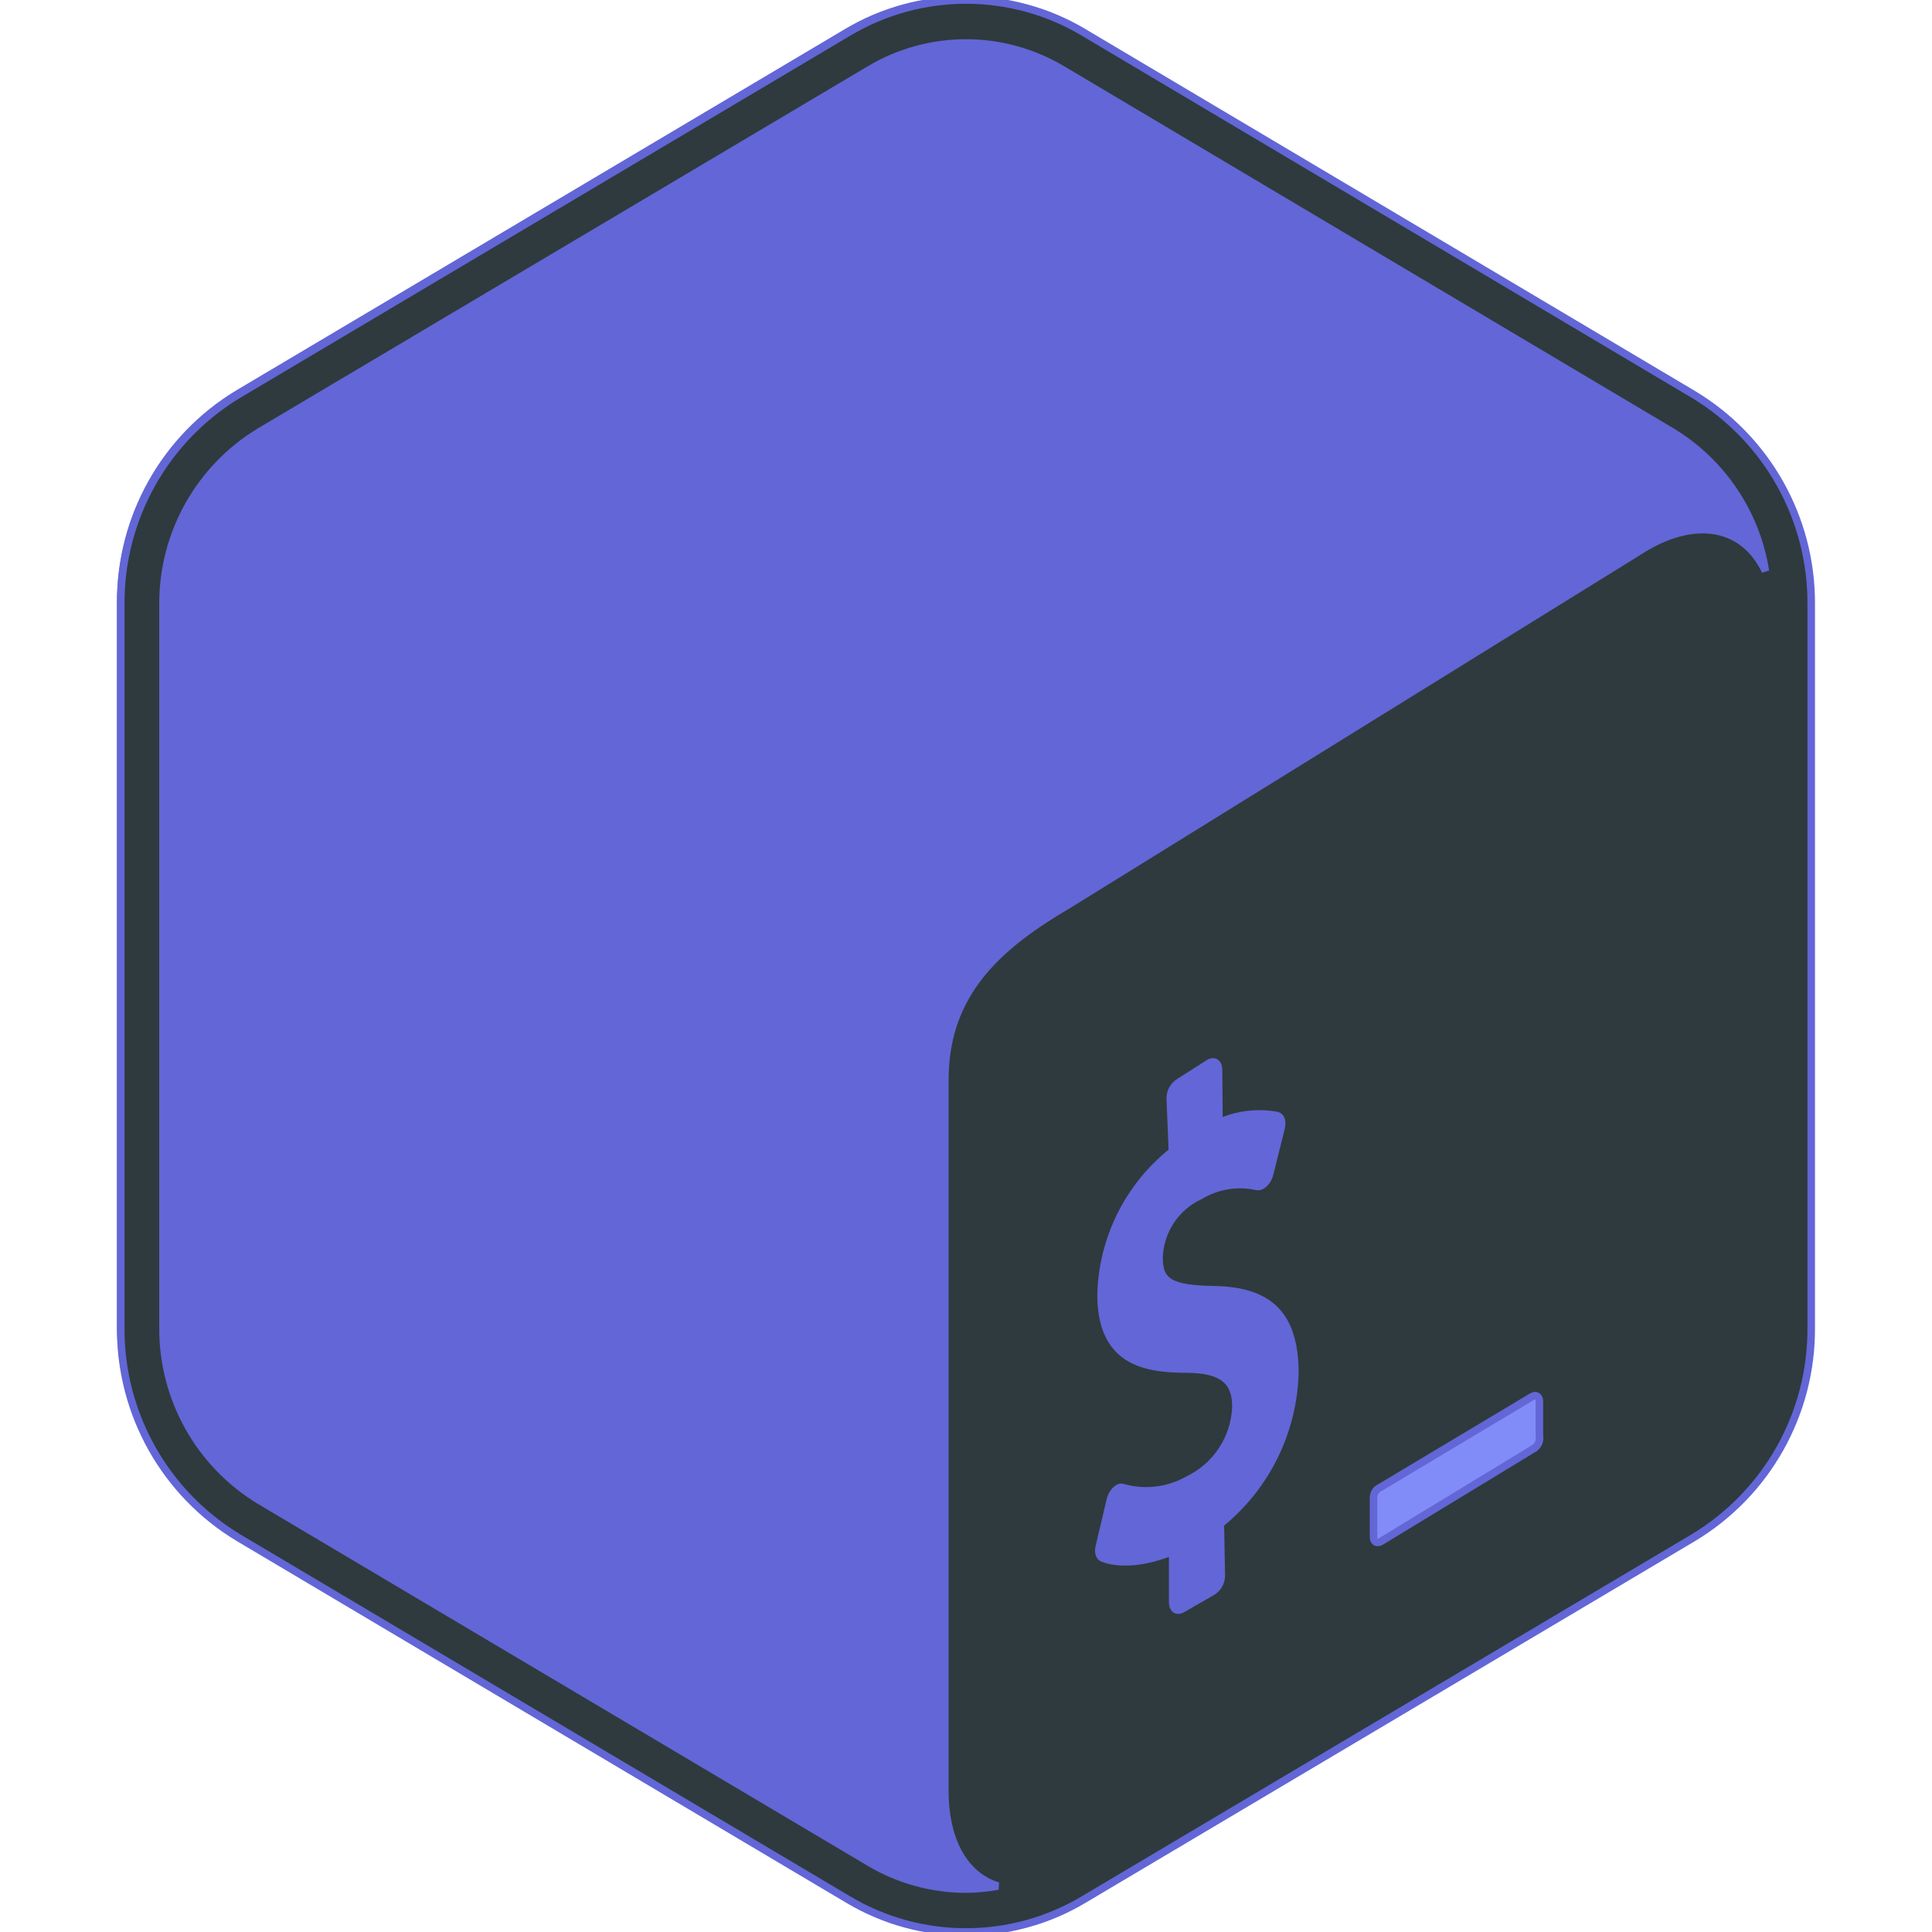
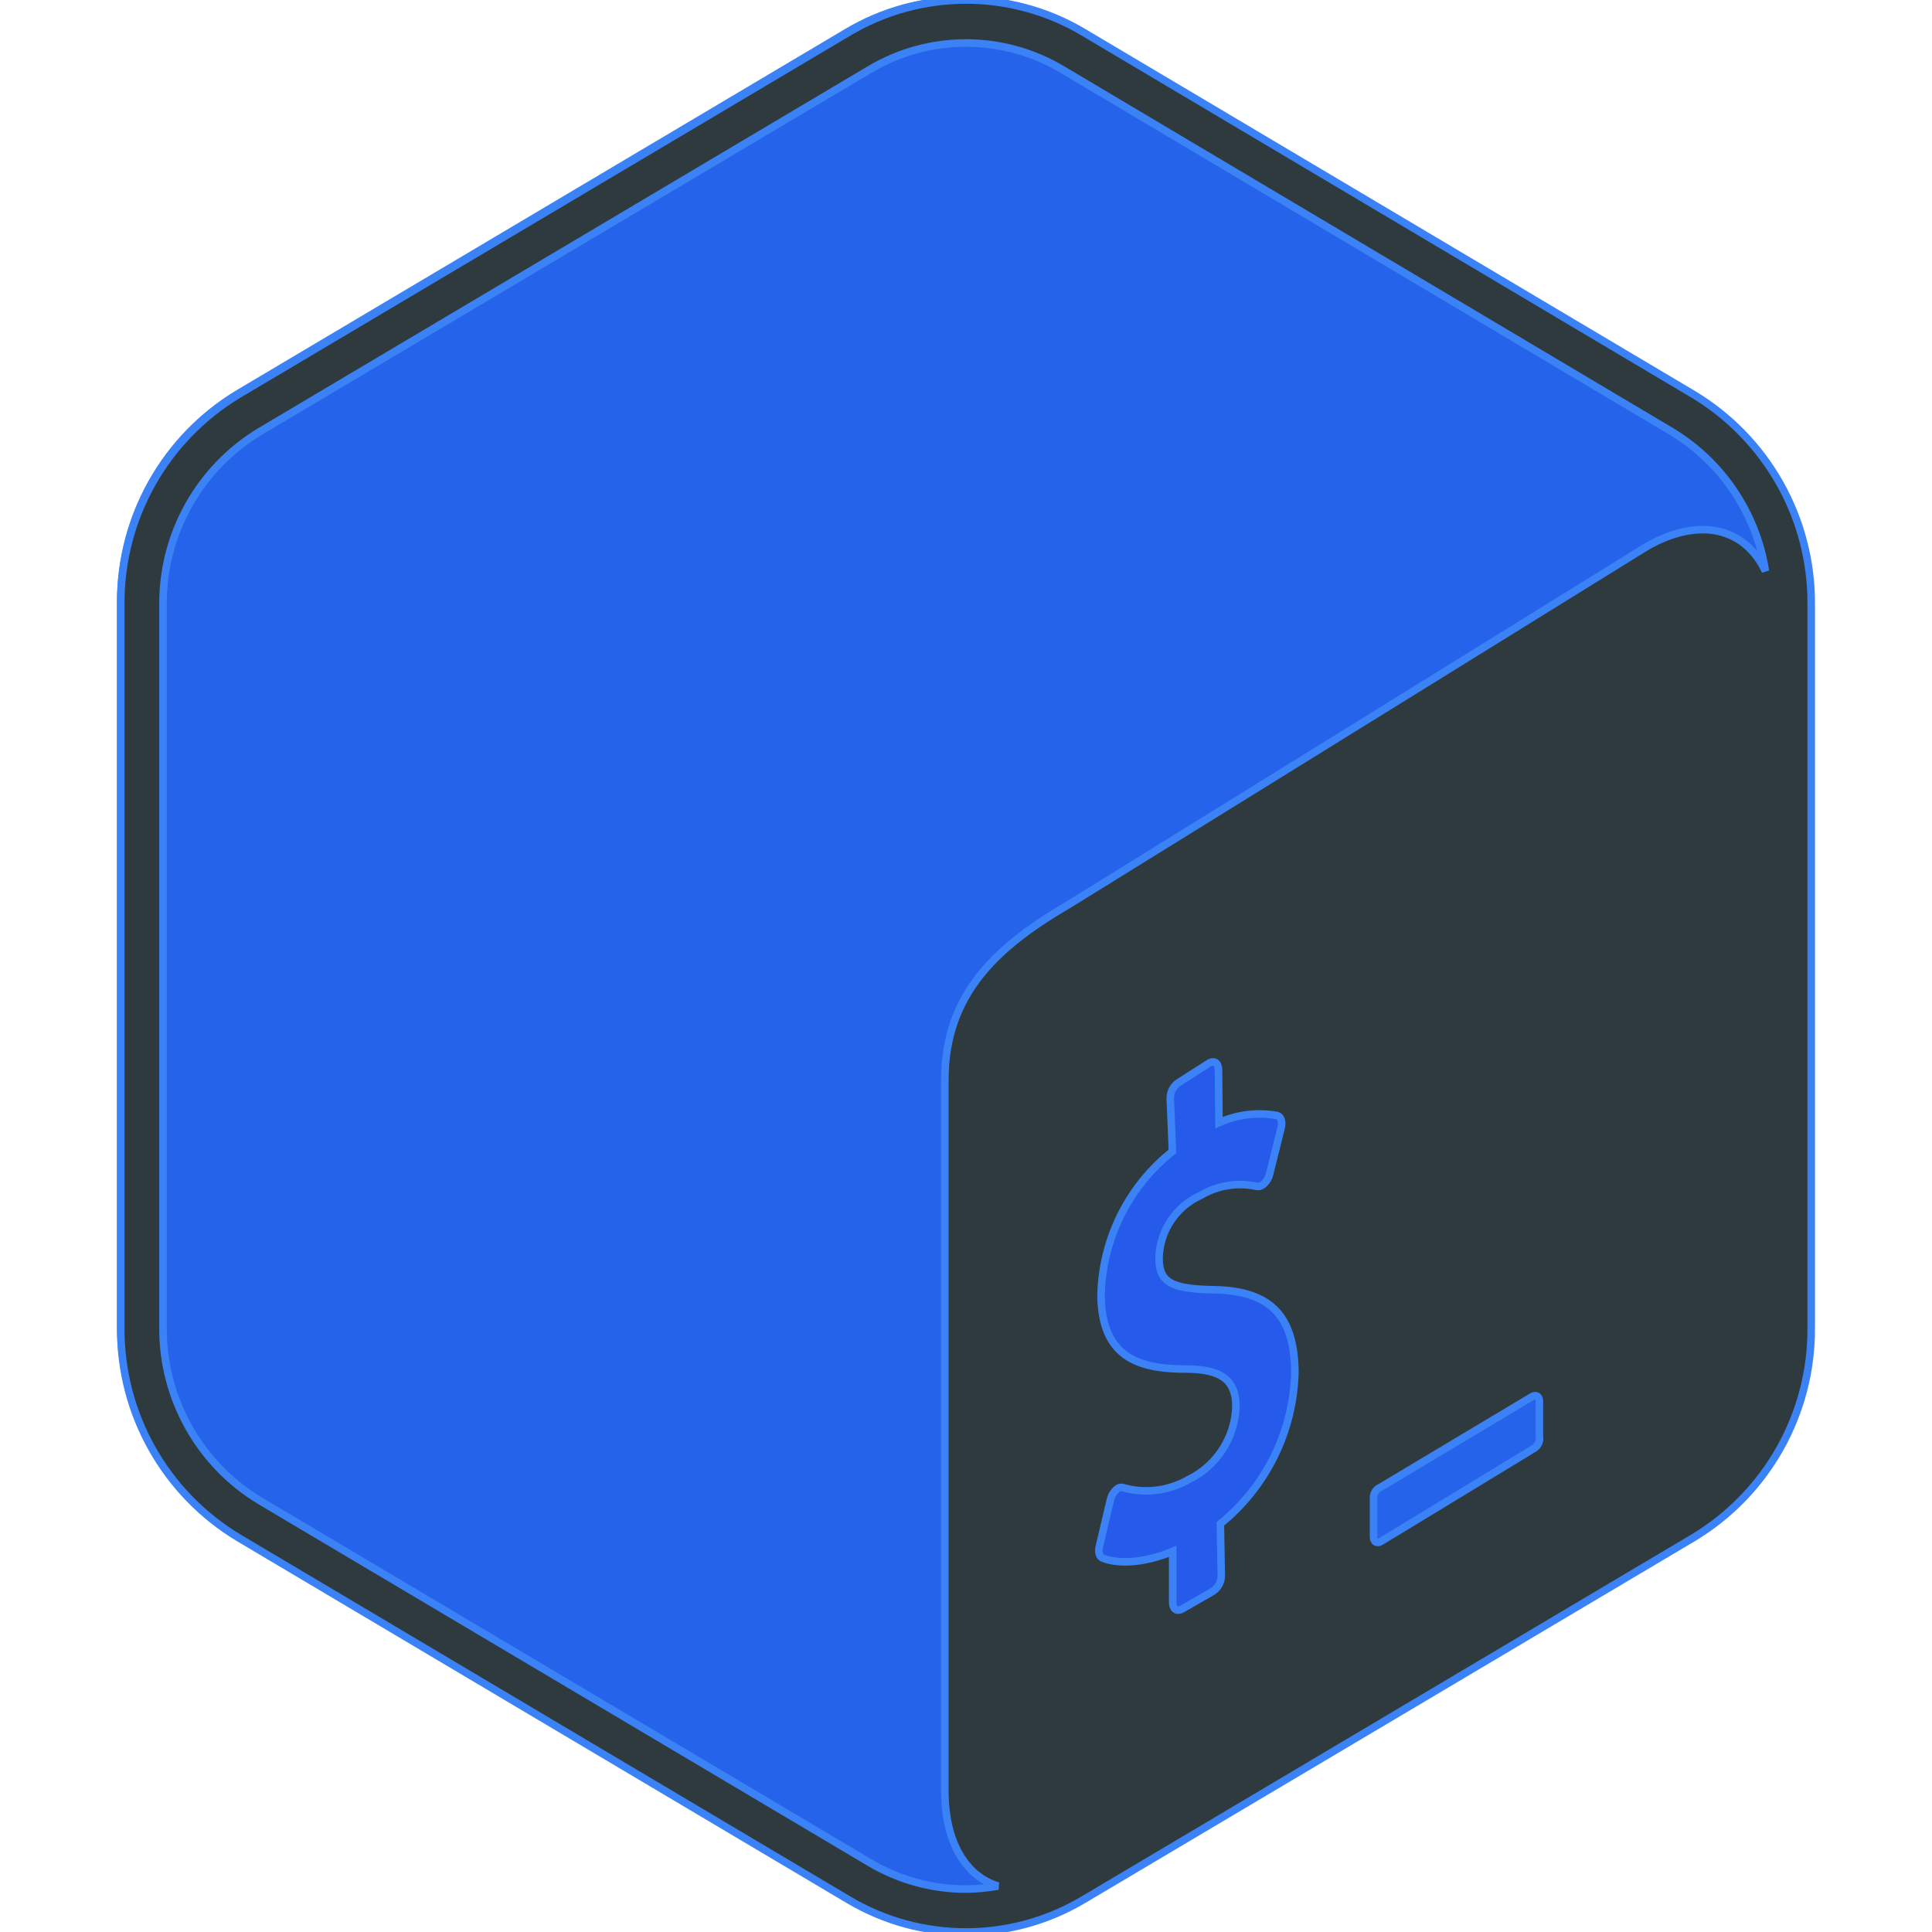
- <svg xmlns="http://www.w3.org/2000/svg" width="800px" height="800px" viewBox="-16 0 256 256" version="1.1" preserveAspectRatio="xMidYMid" fill="#6366d6" stroke="#6366d6">
+ <svg xmlns="http://www.w3.org/2000/svg" width="800px" height="800px" viewBox="-16 0 256 256" version="1.1" preserveAspectRatio="xMidYMid" fill="#6366d6" stroke="#6366d6" id="svg16653">
+   <defs id="defs16657" />
  <g id="SVGRepo_bgCarrier" stroke-width="0" />
  <g id="SVGRepo_tracerCarrier" stroke-linecap="round" stroke-linejoin="round" />
  <g id="SVGRepo_iconCarrier">
-     <g>
-       <path d="M207.953,52.162 L127.317,4.287 C117.733,-1.429 105.787,-1.429 96.203,4.287 L15.55,52.162 C5.849,58.014 -0.058,68.54 0,79.869 L0,175.603 C-0.052,186.927 5.854,197.445 15.55,203.294 L96.186,251.153 C105.771,256.865 117.716,256.865 127.301,251.153 L207.937,203.294 C217.645,197.446 223.558,186.92 223.503,175.587 L223.503,79.869 C223.562,68.54 217.655,58.014 207.953,52.162 Z" fill="#6366d6"> </path>
-       <path d="M208.412,52.277 L127.598,4.296 C117.992,-1.432 106.02,-1.432 96.414,4.296 L15.584,52.277 C5.862,58.142 -0.058,68.69 0,80.045 L0,175.99 C-0.052,187.339 5.867,197.88 15.584,203.742 L96.398,251.706 C106.004,257.431 117.975,257.431 127.581,251.706 L208.395,203.742 C218.124,197.881 224.051,187.332 223.995,175.973 L223.995,80.045 C224.054,68.69 218.134,58.142 208.412,52.277 Z M99.23,246.803 L18.416,198.839 C10.43,194 5.566,185.328 5.6,175.99 L5.6,80.045 C5.563,70.707 10.428,62.033 18.416,57.196 L99.23,9.216 C107.095,4.524 116.901,4.524 124.766,9.216 L205.515,57.196 C212.172,61.228 216.713,67.989 217.927,75.676 C215.24,69.964 209.204,68.394 202.165,72.44 L125.769,119.756 C116.238,125.307 109.215,131.57 109.198,143.059 L109.198,237.272 C109.198,244.149 111.966,248.599 116.238,249.91 C114.839,250.166 113.42,250.302 111.998,250.315 C107.504,250.311 103.094,249.098 99.23,246.803 Z" fill="#2F3A3E"> </path>
-       <path d="M187.007,185.06 L166.921,197.073 C166.383,197.289 166.022,197.801 166.001,198.381 L166.001,203.661 C166.001,204.307 166.436,204.565 166.969,204.258 L187.363,191.858 C187.862,191.483 188.101,190.854 187.976,190.243 L187.976,185.609 C187.96,185.011 187.492,184.753 187.007,185.06 Z" fill="#818cf8"> </path>
-       <path d="M144.263,140.832 C144.909,140.509 145.442,140.832 145.458,141.752 L145.522,148.76 C147.938,147.663 150.633,147.336 153.24,147.823 C153.741,147.953 153.951,148.631 153.757,149.438 L152.223,155.59 C152.107,156.054 151.867,156.478 151.529,156.817 C151.41,156.934 151.274,157.032 151.125,157.108 C150.943,157.206 150.732,157.241 150.528,157.205 C147.985,156.641 145.323,157.069 143.084,158.399 C139.811,159.874 137.671,163.093 137.578,166.683 C137.578,169.912 139.193,170.8 144.828,170.897 C152.272,171.026 155.501,174.272 155.582,181.78 C155.405,189.617 151.791,196.98 145.7,201.915 L145.829,208.793 C145.818,209.647 145.374,210.438 144.65,210.892 L140.582,213.233 C139.936,213.556 139.403,213.233 139.387,212.329 L139.387,205.564 C135.899,207.017 132.363,207.356 130.102,206.452 C129.683,206.29 129.489,205.661 129.666,204.934 L131.136,198.718 C131.247,198.226 131.5,197.777 131.862,197.426 C131.977,197.316 132.108,197.223 132.25,197.151 C132.46,197.057 132.701,197.057 132.912,197.151 C135.79,197.932 138.86,197.543 141.453,196.07 C145.195,194.265 147.627,190.533 147.767,186.382 C147.767,182.894 145.845,181.441 141.308,181.408 C135.447,181.408 130.005,180.278 129.892,171.72 C130.027,164.244 133.498,157.22 139.354,152.57 L139.064,145.531 C139.061,144.664 139.507,143.858 140.242,143.399 L144.263,140.832 Z" fill="#6366d6"> </path>
+     <g id="g16650">
+       <path d="M207.953,52.162 L127.317,4.287 C117.733,-1.429 105.787,-1.429 96.203,4.287 L15.55,52.162 C5.849,58.014 -0.058,68.54 0,79.869 L0,175.603 C-0.052,186.927 5.854,197.445 15.55,203.294 L96.186,251.153 C105.771,256.865 117.716,256.865 127.301,251.153 L207.937,203.294 C217.645,197.446 223.558,186.92 223.503,175.587 L223.503,79.869 C223.562,68.54 217.655,58.014 207.953,52.162 Z" fill="#6366d6" id="path16642" style="fill:#2563eb;fill-opacity:1;stroke:#3b82f6;stroke-opacity:1" />
+       <path d="M208.412,52.277 L127.598,4.296 C117.992,-1.432 106.02,-1.432 96.414,4.296 L15.584,52.277 C5.862,58.142 -0.058,68.69 0,80.045 L0,175.99 C-0.052,187.339 5.867,197.88 15.584,203.742 L96.398,251.706 C106.004,257.431 117.975,257.431 127.581,251.706 L208.395,203.742 C218.124,197.881 224.051,187.332 223.995,175.973 L223.995,80.045 C224.054,68.69 218.134,58.142 208.412,52.277 Z M99.23,246.803 L18.416,198.839 C10.43,194 5.566,185.328 5.6,175.99 L5.6,80.045 C5.563,70.707 10.428,62.033 18.416,57.196 L99.23,9.216 C107.095,4.524 116.901,4.524 124.766,9.216 L205.515,57.196 C212.172,61.228 216.713,67.989 217.927,75.676 C215.24,69.964 209.204,68.394 202.165,72.44 L125.769,119.756 C116.238,125.307 109.215,131.57 109.198,143.059 L109.198,237.272 C109.198,244.149 111.966,248.599 116.238,249.91 C114.839,250.166 113.42,250.302 111.998,250.315 C107.504,250.311 103.094,249.098 99.23,246.803 Z" fill="#2F3A3E" id="path16644" style="stroke:#3b82f6;stroke-opacity:1" />
+       <path d="M187.007,185.06 L166.921,197.073 C166.383,197.289 166.022,197.801 166.001,198.381 L166.001,203.661 C166.001,204.307 166.436,204.565 166.969,204.258 L187.363,191.858 C187.862,191.483 188.101,190.854 187.976,190.243 L187.976,185.609 C187.96,185.011 187.492,184.753 187.007,185.06 Z" fill="#818cf8" id="path16646" style="fill:#2563eb;fill-opacity:1;stroke:#3b82f6;stroke-opacity:1" />
+       <path d="M144.263,140.832 C144.909,140.509 145.442,140.832 145.458,141.752 L145.522,148.76 C147.938,147.663 150.633,147.336 153.24,147.823 C153.741,147.953 153.951,148.631 153.757,149.438 L152.223,155.59 C152.107,156.054 151.867,156.478 151.529,156.817 C151.41,156.934 151.274,157.032 151.125,157.108 C150.943,157.206 150.732,157.241 150.528,157.205 C147.985,156.641 145.323,157.069 143.084,158.399 C139.811,159.874 137.671,163.093 137.578,166.683 C137.578,169.912 139.193,170.8 144.828,170.897 C152.272,171.026 155.501,174.272 155.582,181.78 C155.405,189.617 151.791,196.98 145.7,201.915 L145.829,208.793 C145.818,209.647 145.374,210.438 144.65,210.892 L140.582,213.233 C139.936,213.556 139.403,213.233 139.387,212.329 L139.387,205.564 C135.899,207.017 132.363,207.356 130.102,206.452 C129.683,206.29 129.489,205.661 129.666,204.934 L131.136,198.718 C131.247,198.226 131.5,197.777 131.862,197.426 C131.977,197.316 132.108,197.223 132.25,197.151 C132.46,197.057 132.701,197.057 132.912,197.151 C135.79,197.932 138.86,197.543 141.453,196.07 C145.195,194.265 147.627,190.533 147.767,186.382 C147.767,182.894 145.845,181.441 141.308,181.408 C135.447,181.408 130.005,180.278 129.892,171.72 C130.027,164.244 133.498,157.22 139.354,152.57 L139.064,145.531 C139.061,144.664 139.507,143.858 140.242,143.399 L144.263,140.832 Z" fill="#6366d6" id="path16648" style="fill:#255aeb;fill-opacity:1;stroke:#3b82f6;stroke-opacity:1" />
    </g>
  </g>
</svg>
